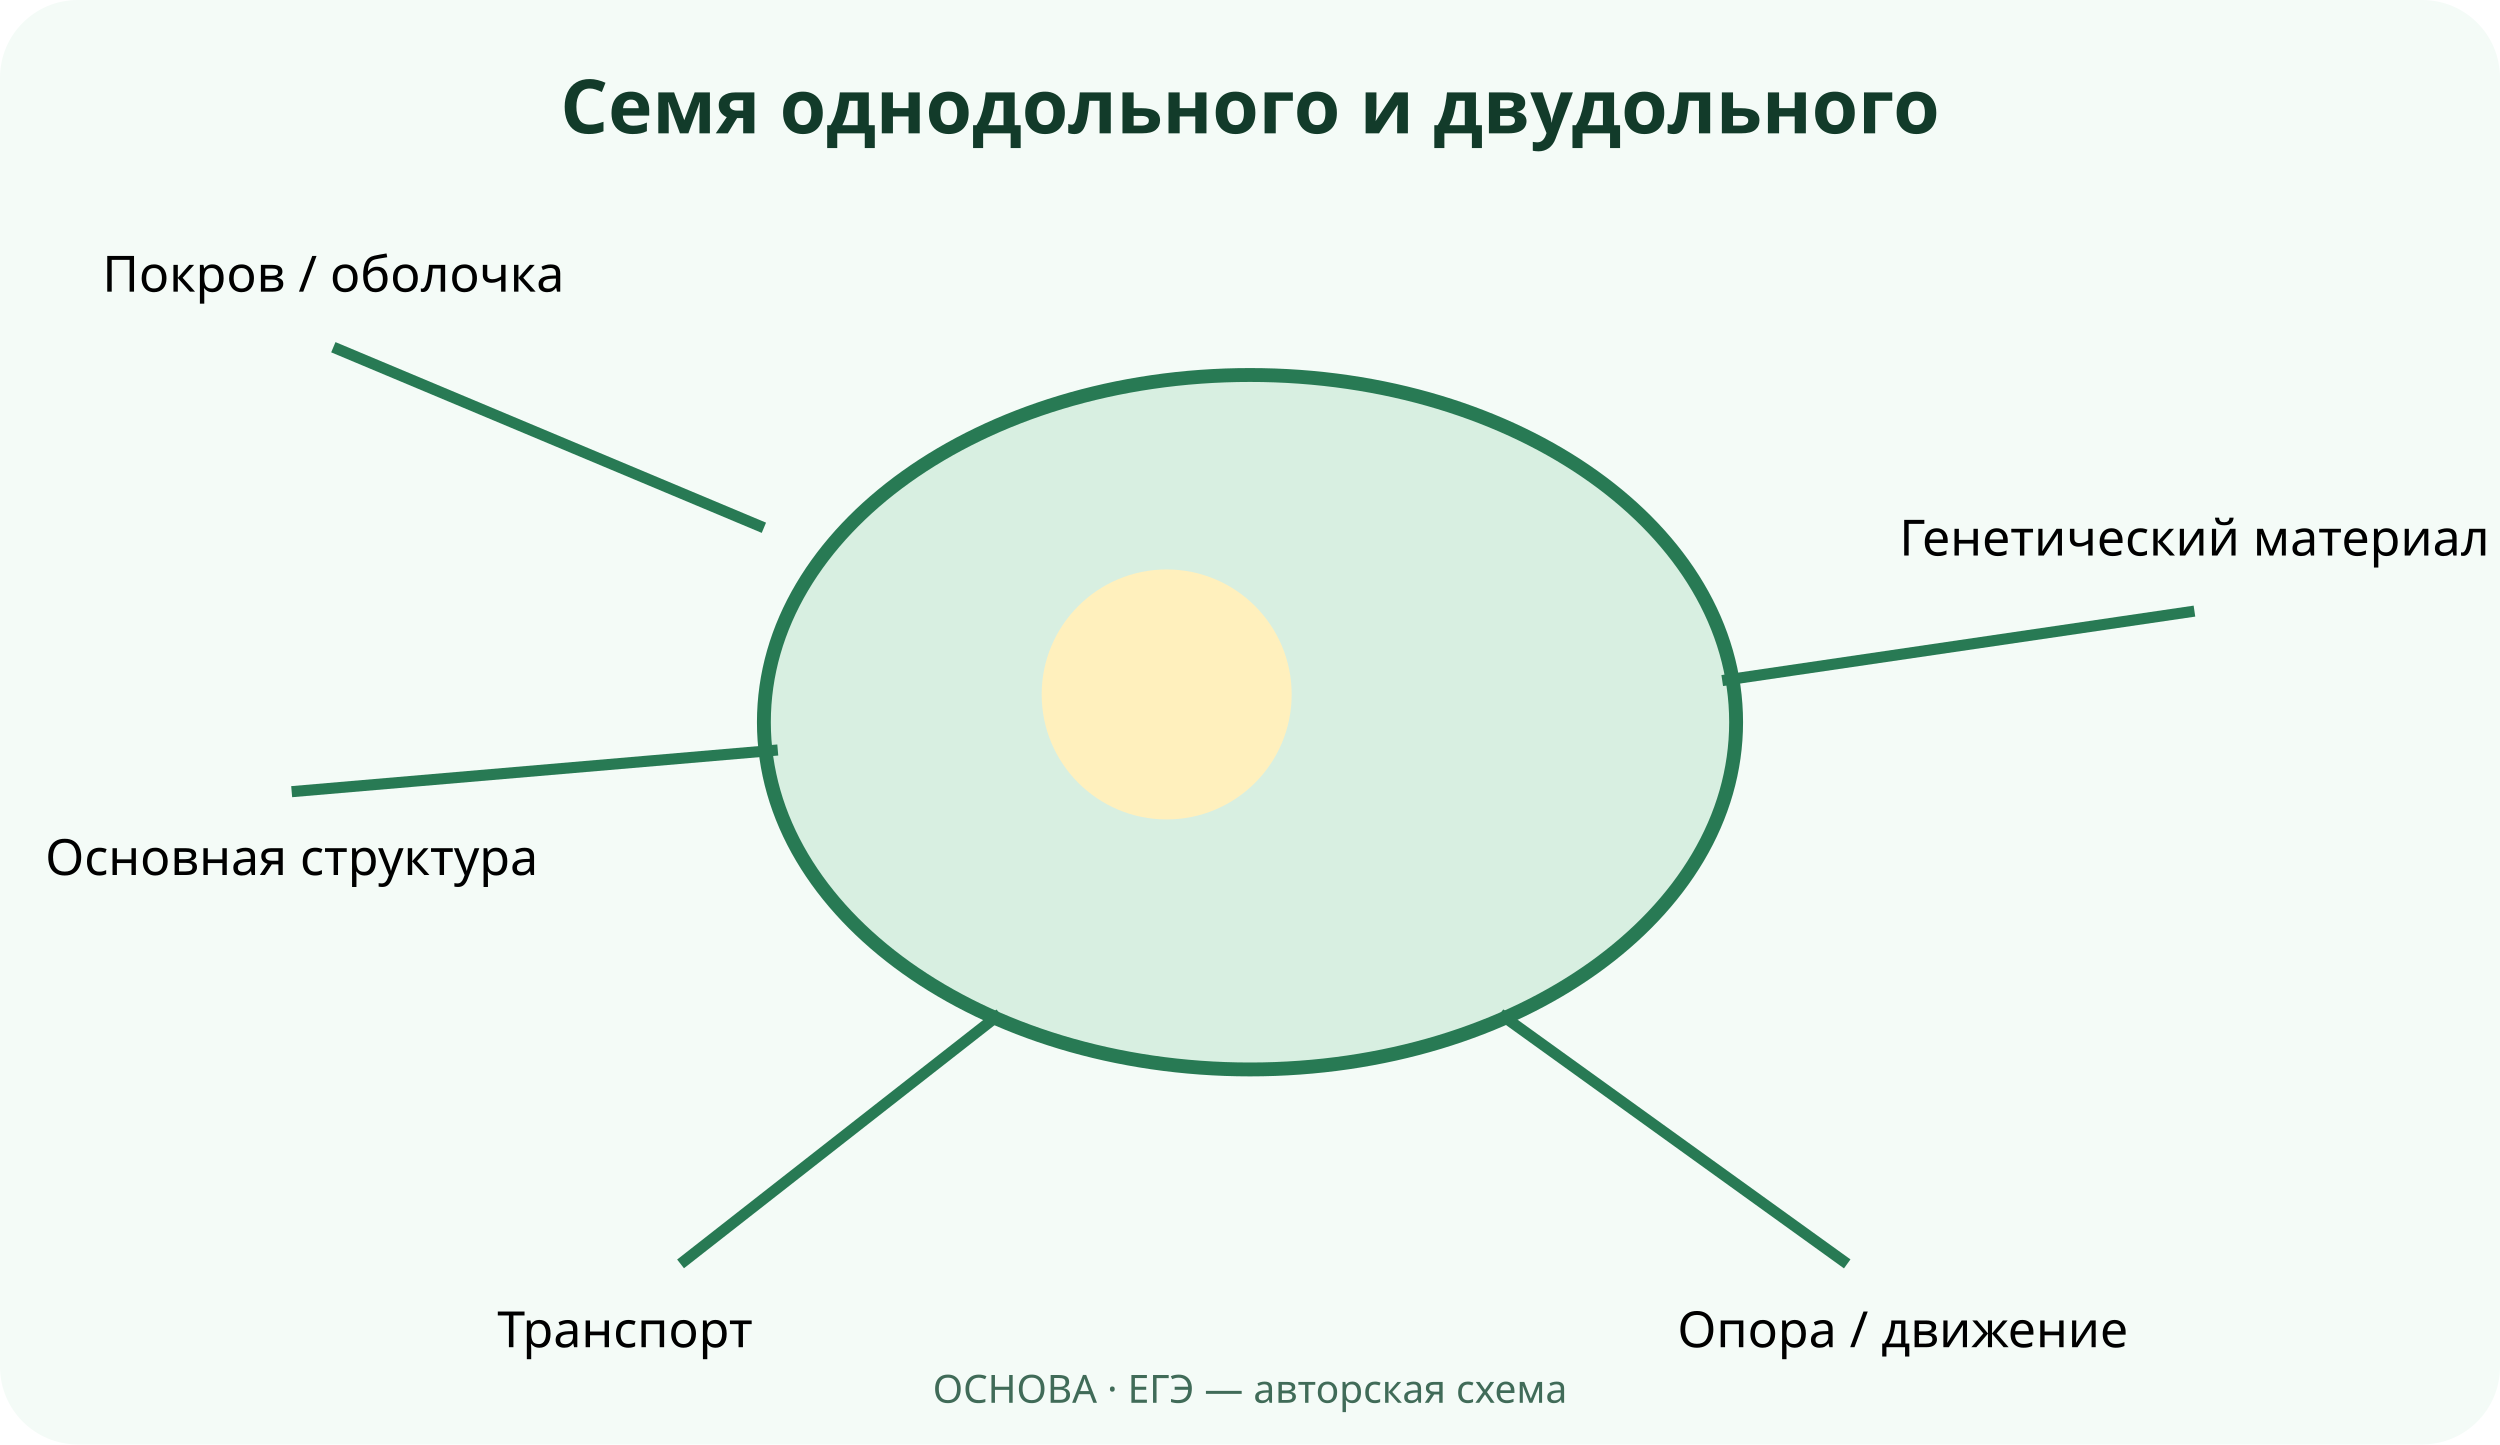
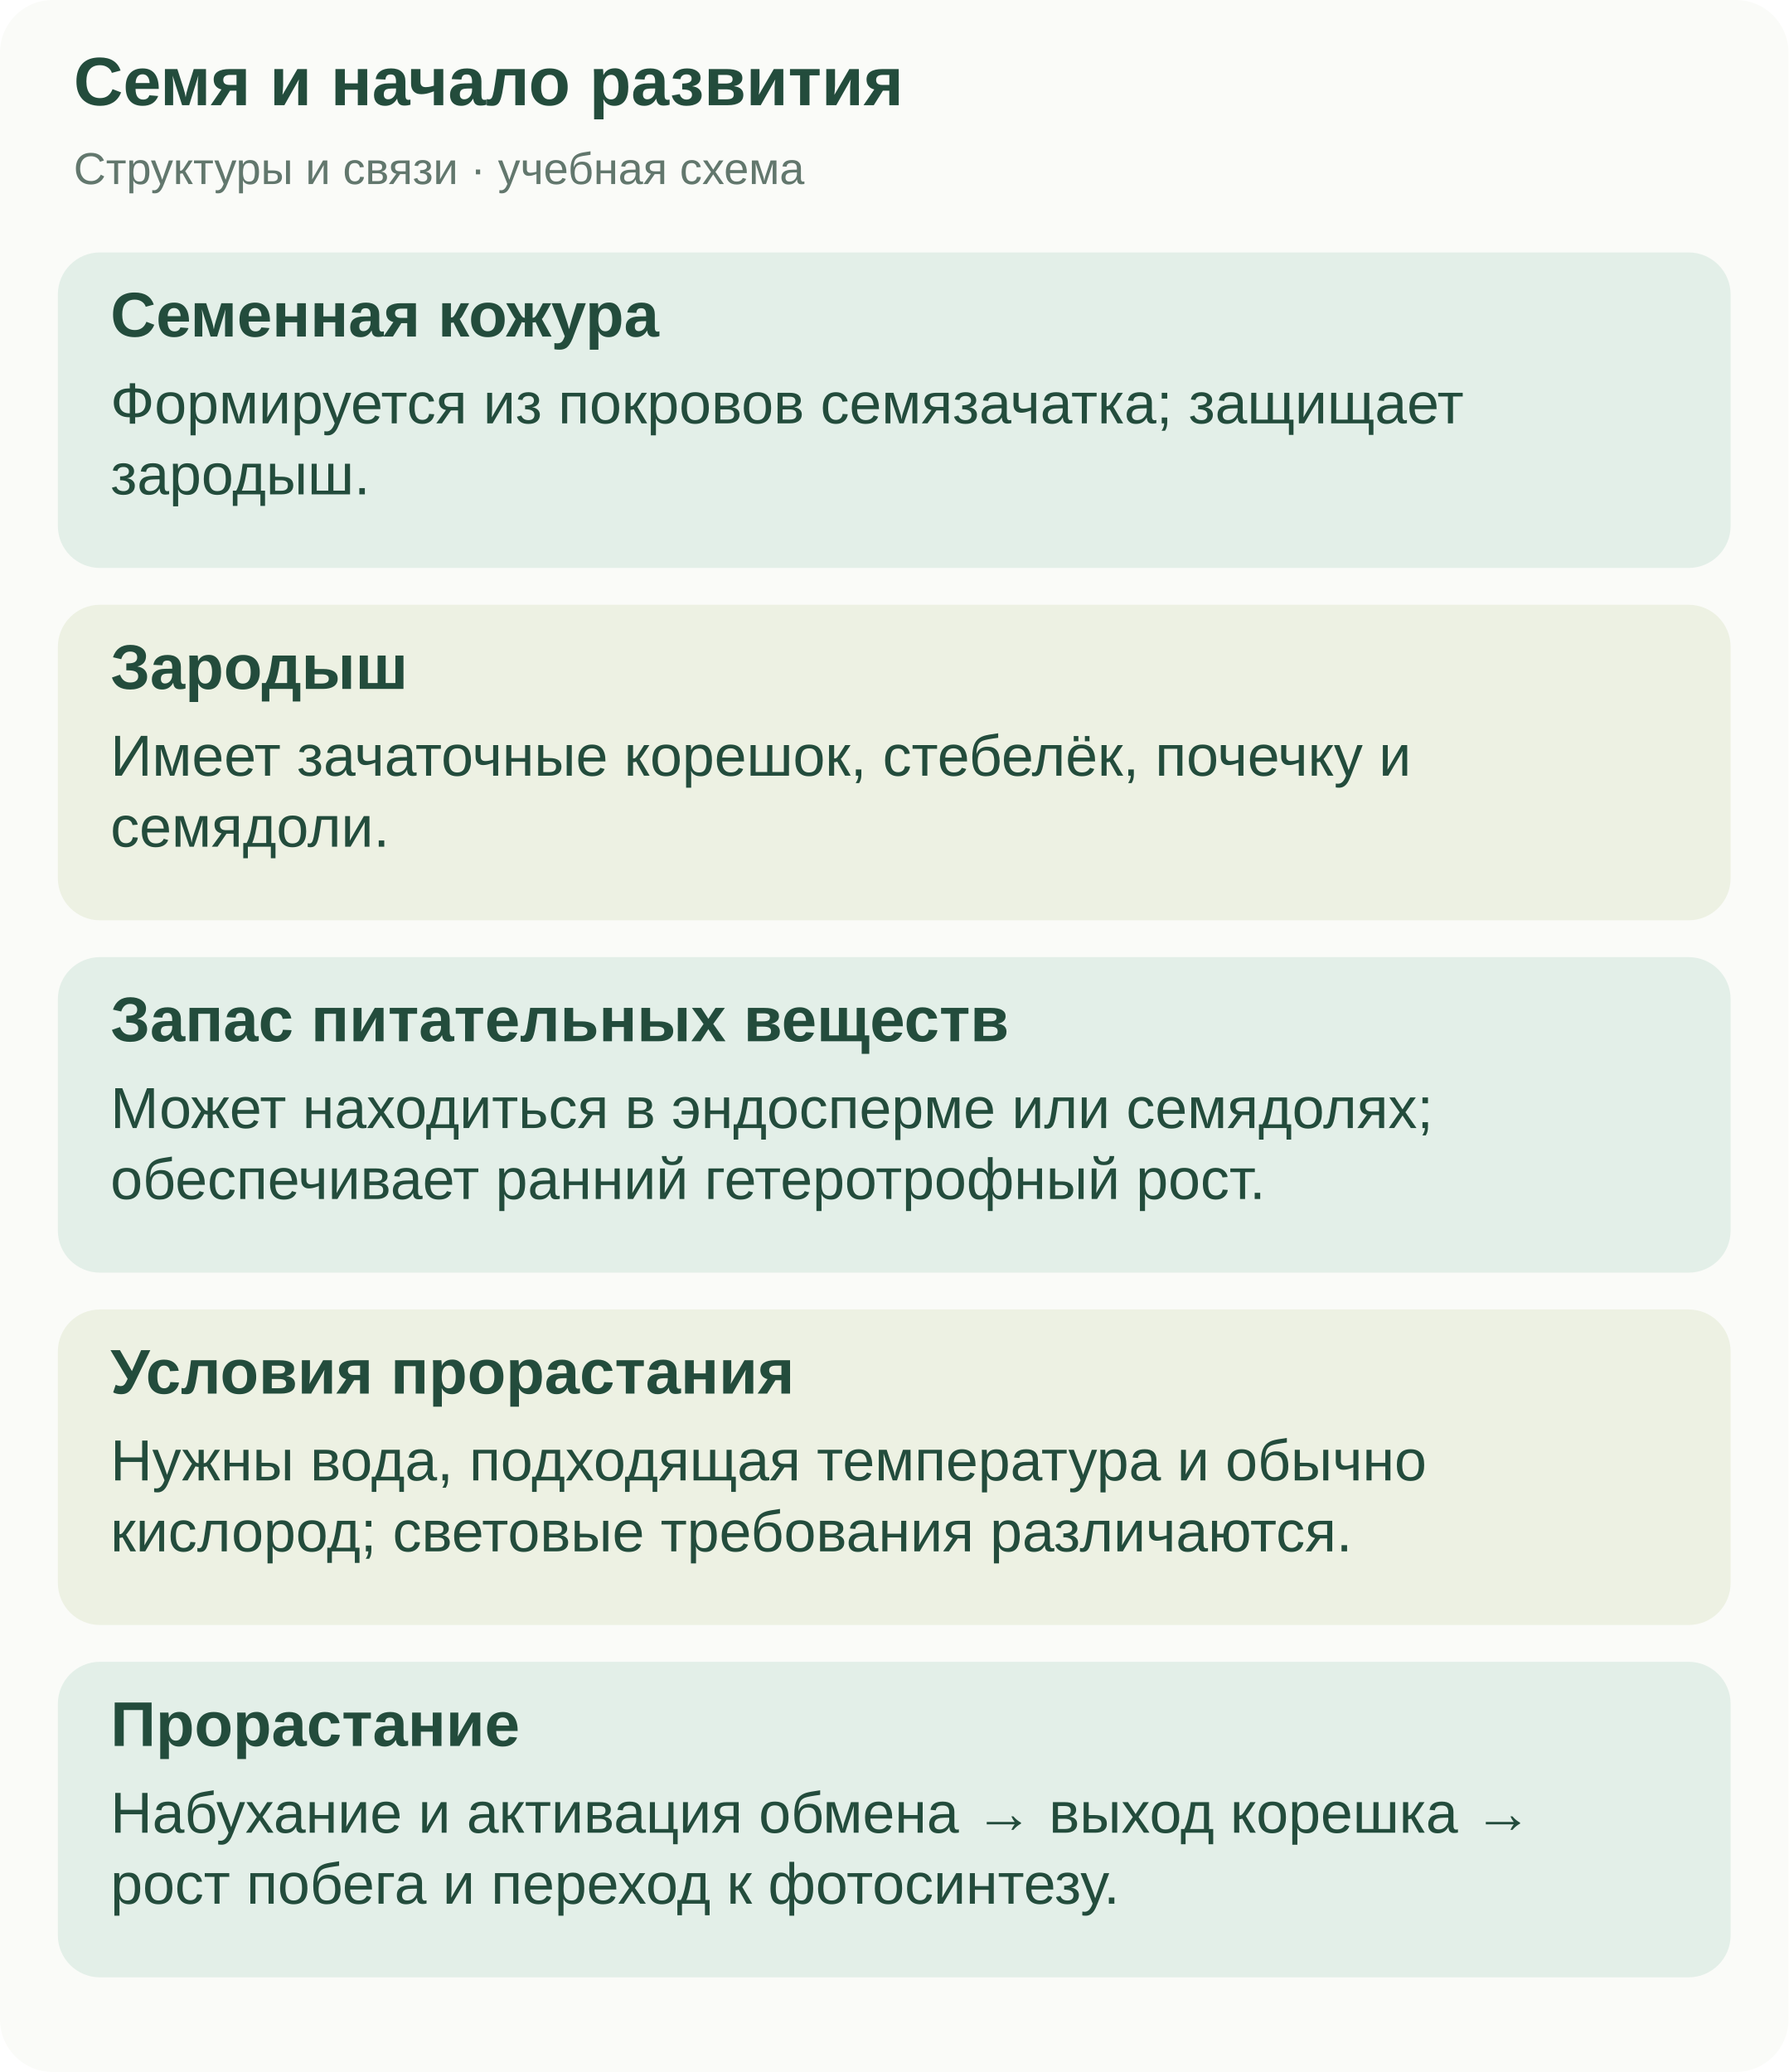
- <svg xmlns="http://www.w3.org/2000/svg" viewBox="0 0 900 520" role="img" aria-labelledby="t d">
-   <rect width="900" height="520" rx="28" fill="#f4fbf7" />
-   <text x="450" y="48" text-anchor="middle" font-family="sans-serif" font-size="27" font-weight="700" fill="#123b2a">Семя однодольного и двудольного</text>
-   <g font-family="sans-serif" font-size="18" text-anchor="middle">
-     <ellipse cx="450" cy="260" rx="175" ry="125" fill="#d8efe1" stroke="#287a54" stroke-width="5" />
-     <circle cx="420" cy="250" r="45" fill="#fff0bd" />
-     <path d="M275 190L120 125M280 270L105 285M360 365L245 455M540 365L665 455M620 245L790 220" stroke="#287a54" stroke-width="4" />
-     <text x="120" y="105">Покров / оболочка</text>
-     <text x="105" y="315">Основная структура</text>
-     <text x="225" y="485">Транспорт</text>
-     <text x="685" y="485">Опора / движение</text>
-     <text x="790" y="200">Генетический материал</text>
+ <svg xmlns="http://www.w3.org/2000/svg" viewBox="0 0 680 788" role="img" aria-labelledby="t d">
+   <rect width="680" height="788" rx="20" fill="#fafbf8" />
+   <g font-family="Arial,sans-serif" fill="#234c3c">
+     <text x="28" y="40" font-size="26" font-weight="700">Семя и начало развития</text>
+     <text x="28" y="70" font-size="17" fill="#62776d">Структуры и связи · учебная схема</text>
+     <rect x="22" y="96" width="636" height="120" rx="16" fill="#e3efe8" />
+     <text x="42" y="128" font-size="24" font-weight="700">Семенная кожура</text>
+     <text x="42" y="161" font-size="22">Формируется из покровов семязачатка; защищает</text>
+     <text x="42" y="188" font-size="22">зародыш.</text>
+     <rect x="22" y="230" width="636" height="120" rx="16" fill="#edf1e3" />
+     <text x="42" y="262" font-size="24" font-weight="700">Зародыш</text>
+     <text x="42" y="295" font-size="22">Имеет зачаточные корешок, стебелёк, почечку и</text>
+     <text x="42" y="322" font-size="22">семядоли.</text>
+     <rect x="22" y="364" width="636" height="120" rx="16" fill="#e3efe8" />
+     <text x="42" y="396" font-size="24" font-weight="700">Запас питательных веществ</text>
+     <text x="42" y="429" font-size="22">Может находиться в эндосперме или семядолях;</text>
+     <text x="42" y="456" font-size="22">обеспечивает ранний гетеротрофный рост.</text>
+     <rect x="22" y="498" width="636" height="120" rx="16" fill="#edf1e3" />
+     <text x="42" y="530" font-size="24" font-weight="700">Условия прорастания</text>
+     <text x="42" y="563" font-size="22">Нужны вода, подходящая температура и обычно</text>
+     <text x="42" y="590" font-size="22">кислород; световые требования различаются.</text>
+     <rect x="22" y="632" width="636" height="120" rx="16" fill="#e3efe8" />
+     <text x="42" y="664" font-size="24" font-weight="700">Прорастание</text>
+     <text x="42" y="697" font-size="22">Набухание и активация обмена → выход корешка →</text>
+     <text x="42" y="724" font-size="22">рост побега и переход к фотосинтезу.</text>
  </g>
-   <defs>
-     <marker id="a" markerWidth="10" markerHeight="10" refX="9" refY="3" orient="auto">
-       <path d="M0 0L10 3L0 6Z" fill="#287a54" />
-     </marker>
-   </defs>
-   <text x="450" y="505" text-anchor="middle" font-family="sans-serif" font-size="14" fill="#406b58">ОСНОВА · ЕГЭ — авторская схема</text>
</svg>
